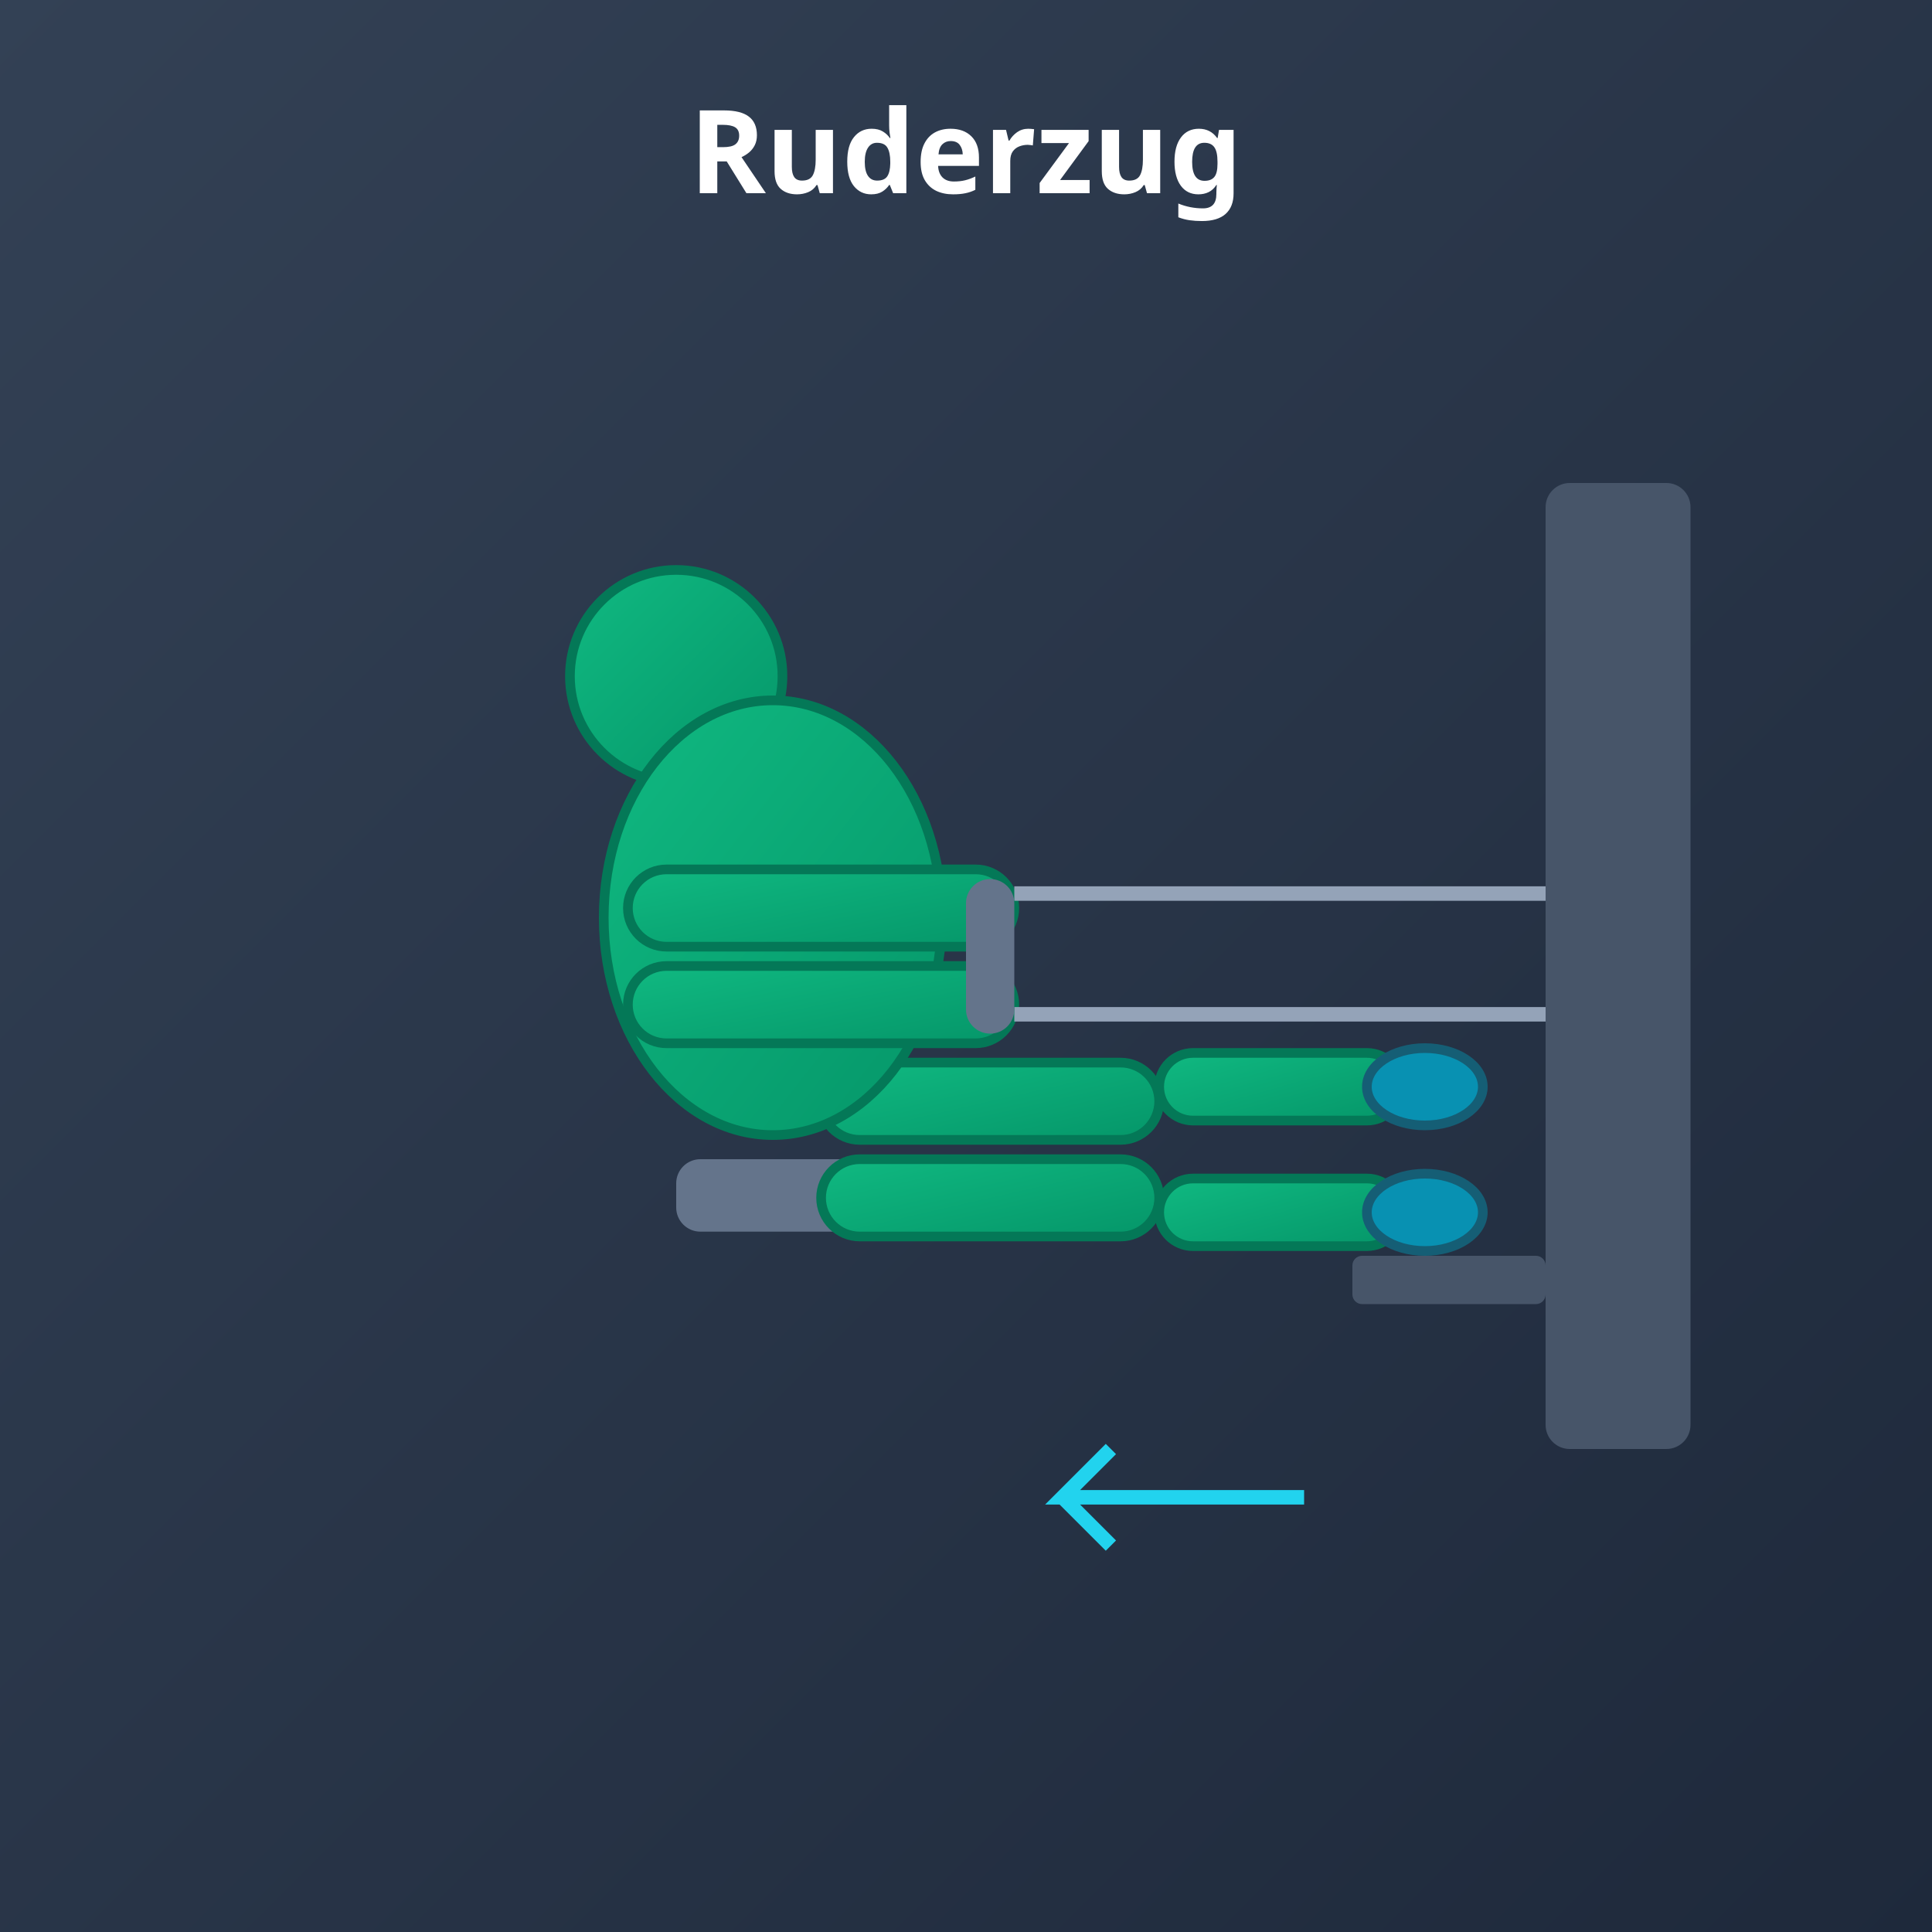
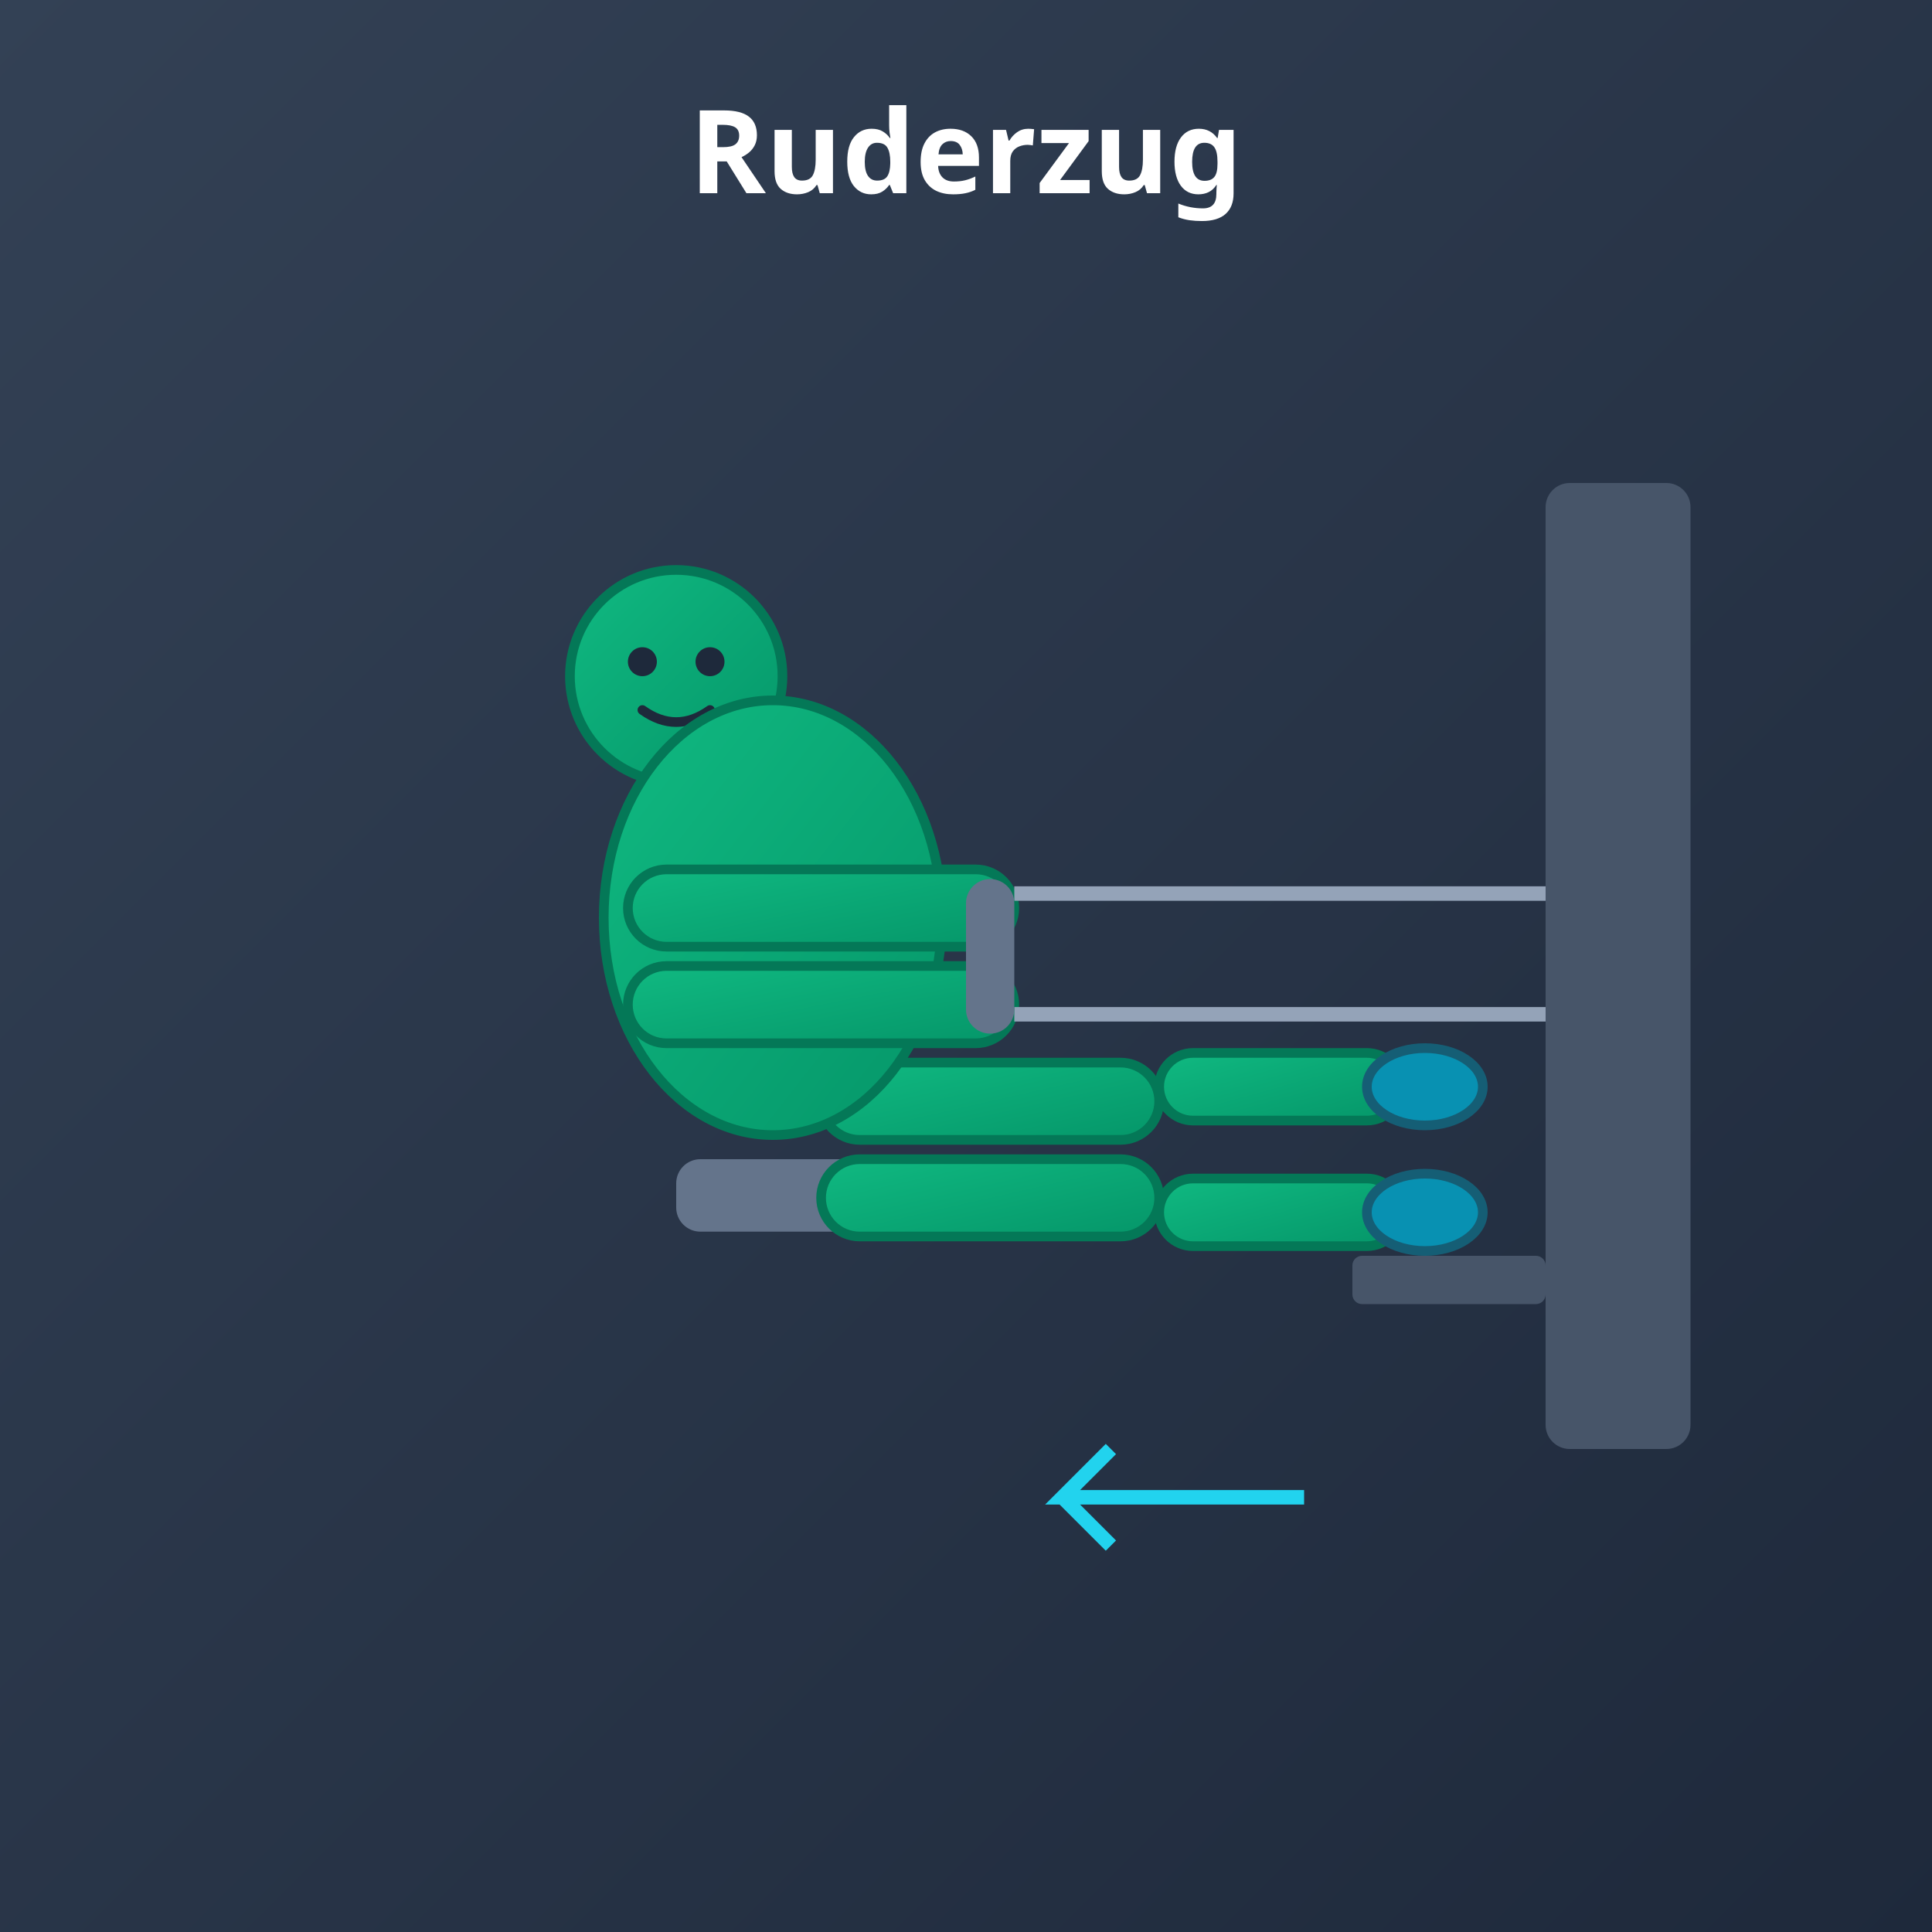
<svg xmlns="http://www.w3.org/2000/svg" width="400" height="400" viewBox="0 0 400 400">
  <defs>
    <linearGradient id="bg6" x1="0%" y1="0%" x2="100%" y2="100%">
      <stop offset="0%" style="stop-color:#334155;stop-opacity:1" />
      <stop offset="100%" style="stop-color:#1e293b;stop-opacity:1" />
    </linearGradient>
    <linearGradient id="body6" x1="0%" y1="0%" x2="100%" y2="100%">
      <stop offset="0%" style="stop-color:#10b981;stop-opacity:1" />
      <stop offset="100%" style="stop-color:#059669;stop-opacity:1" />
    </linearGradient>
  </defs>
  <rect width="400" height="400" fill="url(#bg6)" />
  <text x="200" y="40" font-family="system-ui" font-size="24" font-weight="bold" fill="#ffffff" text-anchor="middle">Ruderzug</text>
  <rect x="320" y="100" width="30" height="200" rx="5" fill="#475569" />
  <rect x="280" y="260" width="40" height="10" rx="2" fill="#475569" />
  <rect x="140" y="240" width="50" height="15" rx="5" fill="#64748b" />
  <rect x="170" y="220" width="70" height="16" rx="8" fill="url(#body6)" stroke="#047857" stroke-width="2">
    <animate attributeName="width" values="70;75;70" dur="2s" repeatCount="indefinite" />
  </rect>
  <rect x="170" y="240" width="70" height="16" rx="8" fill="url(#body6)" stroke="#047857" stroke-width="2">
    <animate attributeName="width" values="70;75;70" dur="2s" repeatCount="indefinite" />
  </rect>
  <rect x="240" y="218" width="50" height="14" rx="7" fill="url(#body6)" stroke="#047857" stroke-width="2">
    <animate attributeName="width" values="50;48;50" dur="2s" repeatCount="indefinite" />
  </rect>
  <rect x="240" y="244" width="50" height="14" rx="7" fill="url(#body6)" stroke="#047857" stroke-width="2">
    <animate attributeName="width" values="50;48;50" dur="2s" repeatCount="indefinite" />
  </rect>
  <ellipse cx="295" cy="225" rx="12" ry="8" fill="#0891b2" stroke="#155e75" stroke-width="2" />
  <ellipse cx="295" cy="251" rx="12" ry="8" fill="#0891b2" stroke="#155e75" stroke-width="2" />
  <circle cx="140" cy="140" r="22" fill="url(#body6)" stroke="#047857" stroke-width="2">
    <animate attributeName="cx" values="140;145;140" dur="2s" repeatCount="indefinite" />
  </circle>
+   <circle cx="133" cy="137" r="3" fill="#1e293b">
+     <animate attributeName="cx" values="133;138;133" dur="2s" repeatCount="indefinite" />
+   </circle>
+   <circle cx="147" cy="137" r="3" fill="#1e293b">
+     <animate attributeName="cx" values="147;152;147" dur="2s" repeatCount="indefinite" />
+   </circle>
+   <path d="M 133 147 Q 140 152 147 147" stroke="#1e293b" stroke-width="2" fill="none" stroke-linecap="round">
+     <animate attributeName="d" values="M 133 147 Q 140 152 147 147; M 138 147 Q 145 152 152 147; M 133 147 Q 140 152 147 147" dur="2s" repeatCount="indefinite" />
+   </path>
  <ellipse cx="160" cy="190" rx="35" ry="45" fill="url(#body6)" stroke="#047857" stroke-width="2">
    <animate attributeName="cx" values="160;165;160" dur="2s" repeatCount="indefinite" />
  </ellipse>
  <rect x="130" y="180" width="80" height="16" rx="8" fill="url(#body6)" stroke="#047857" stroke-width="2">
    <animate attributeName="width" values="80;130;80" dur="2s" repeatCount="indefinite" />
  </rect>
  <rect x="130" y="200" width="80" height="16" rx="8" fill="url(#body6)" stroke="#047857" stroke-width="2">
    <animate attributeName="width" values="80;130;80" dur="2s" repeatCount="indefinite" />
  </rect>
  <line x1="320" y1="185" x2="210" y2="185" stroke="#94a3b8" stroke-width="3">
    <animate attributeName="x2" values="210;260;210" dur="2s" repeatCount="indefinite" />
  </line>
  <line x1="320" y1="210" x2="210" y2="210" stroke="#94a3b8" stroke-width="3">
    <animate attributeName="x2" values="210;260;210" dur="2s" repeatCount="indefinite" />
  </line>
  <rect x="200" y="182" width="10" height="32" rx="5" fill="#64748b">
    <animate attributeName="x" values="200;250;200" dur="2s" repeatCount="indefinite" />
  </rect>
  <path d="M 270 310 L 220 310 L 230 300 M 220 310 L 230 320" stroke="#22d3ee" stroke-width="3" fill="none">
    <animate attributeName="opacity" values="1;0.3;1" dur="2s" repeatCount="indefinite" />
  </path>
</svg>
